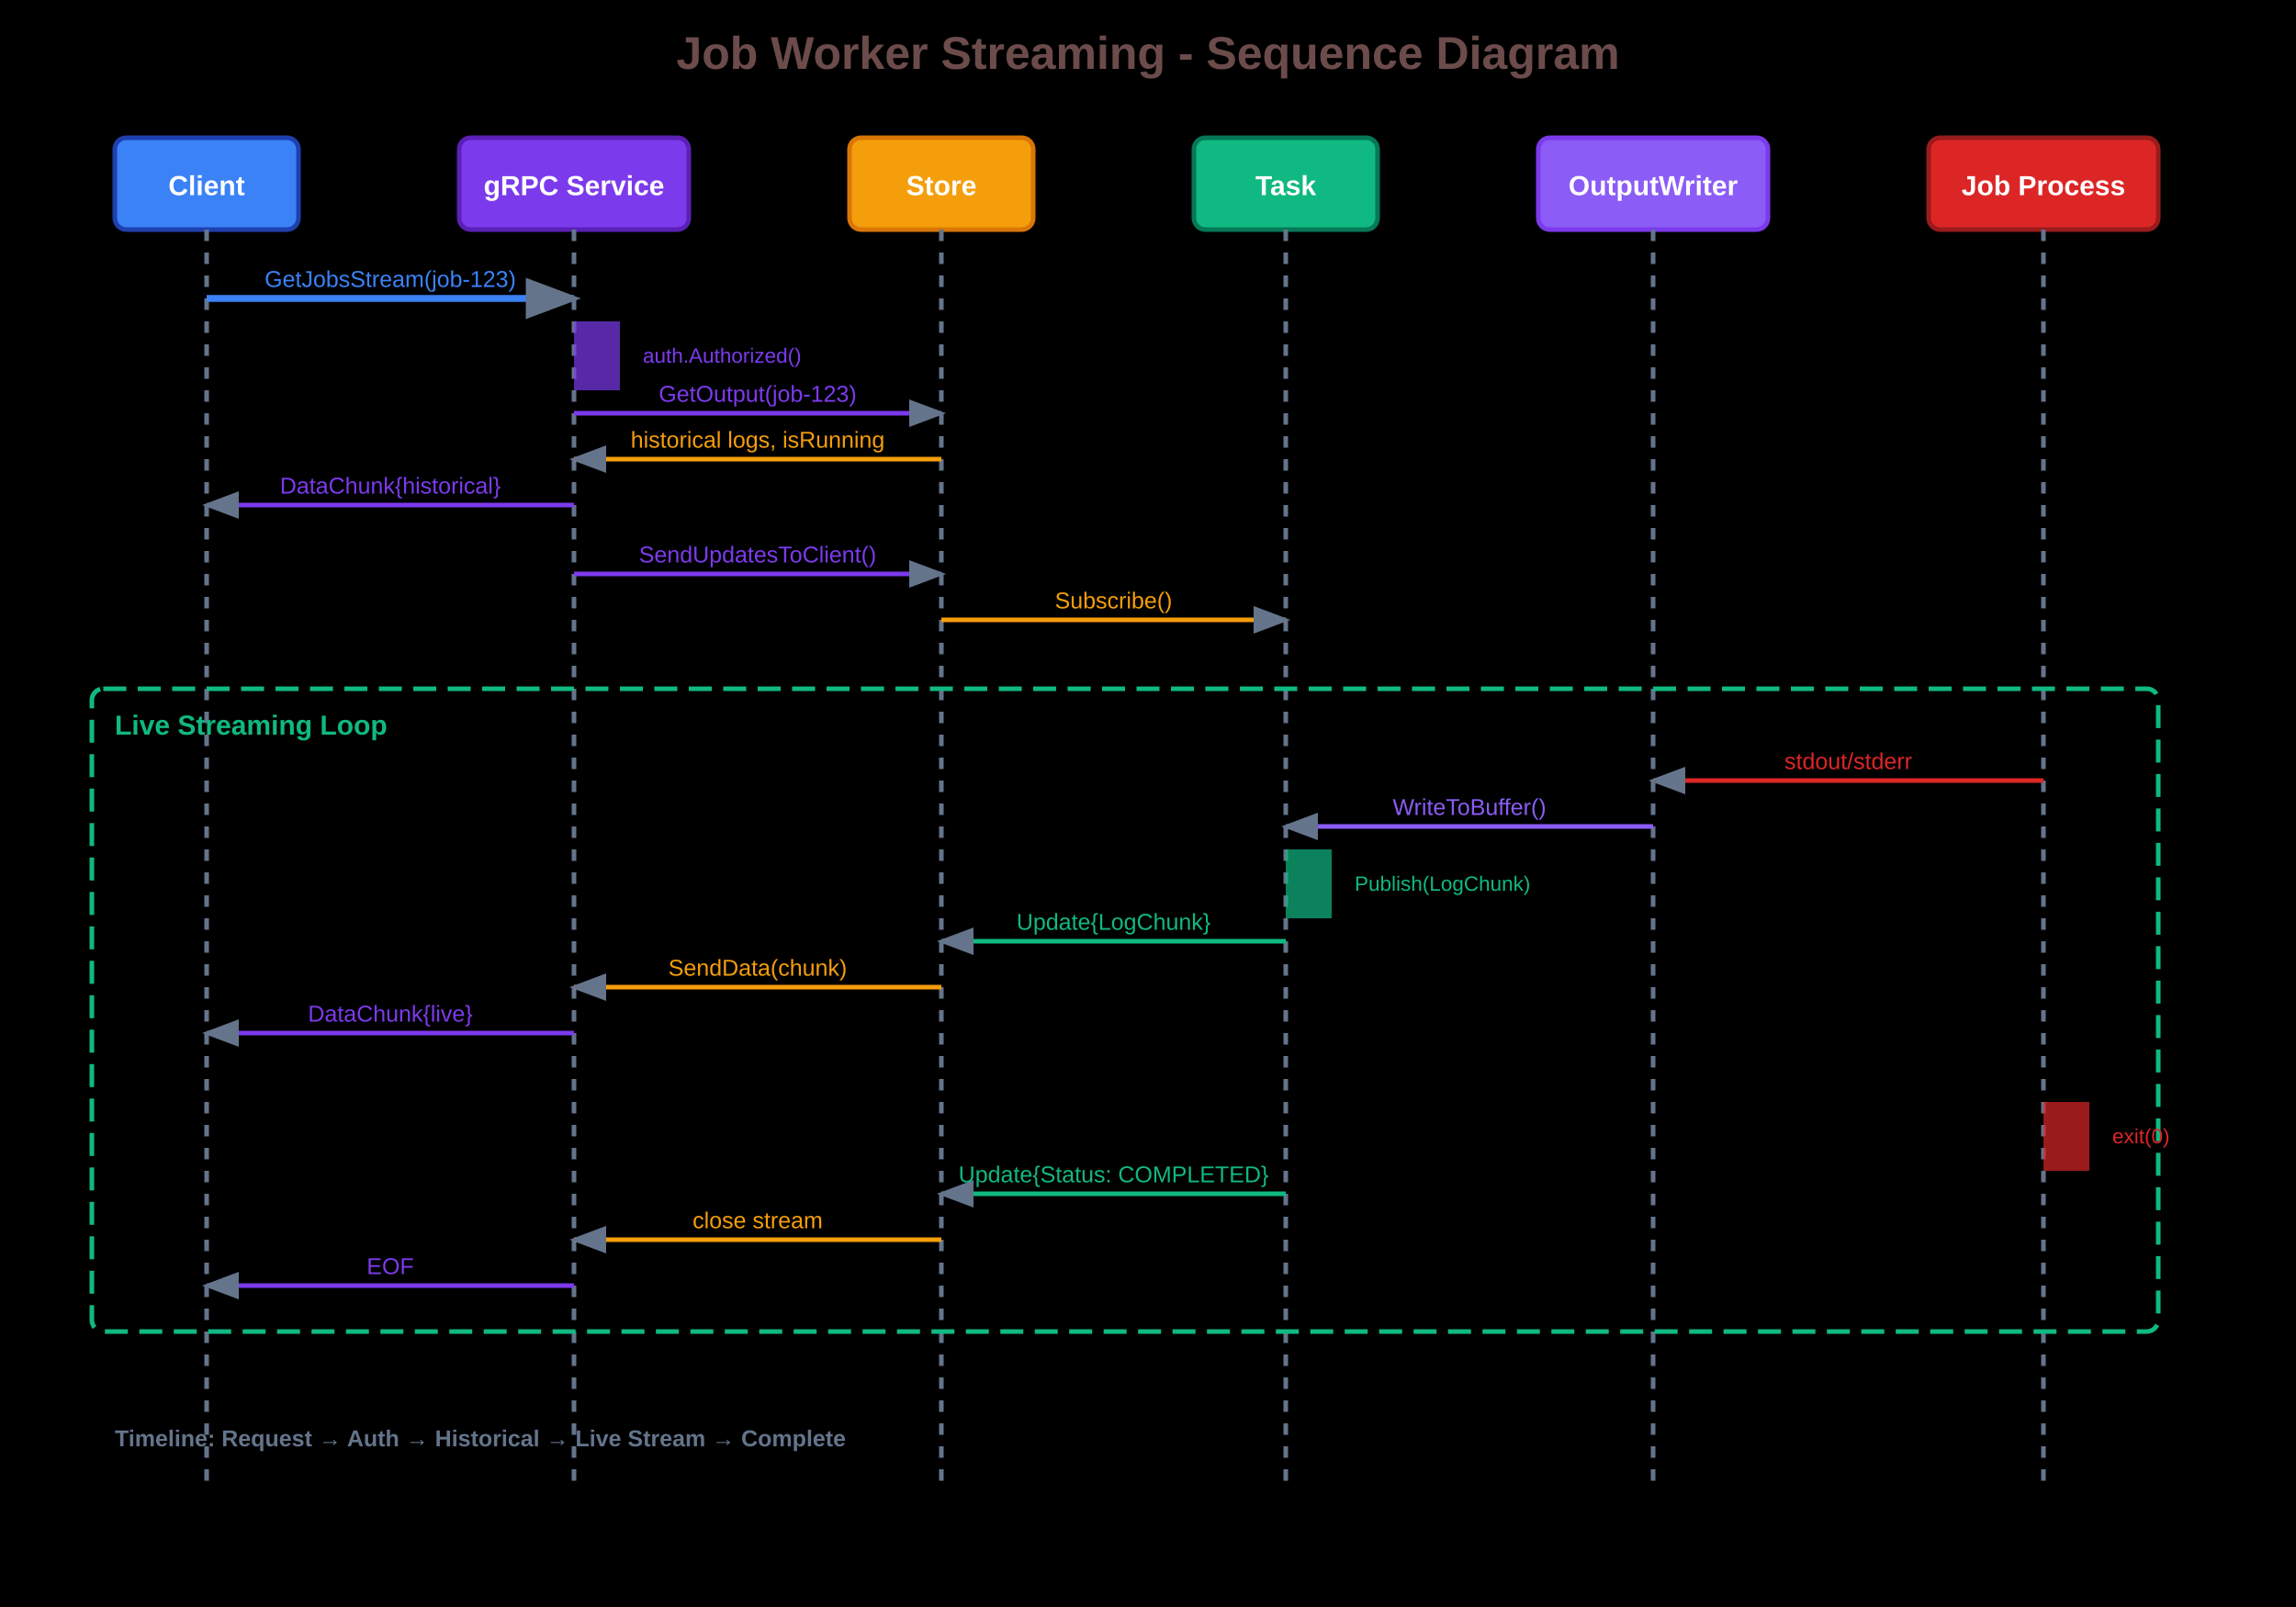
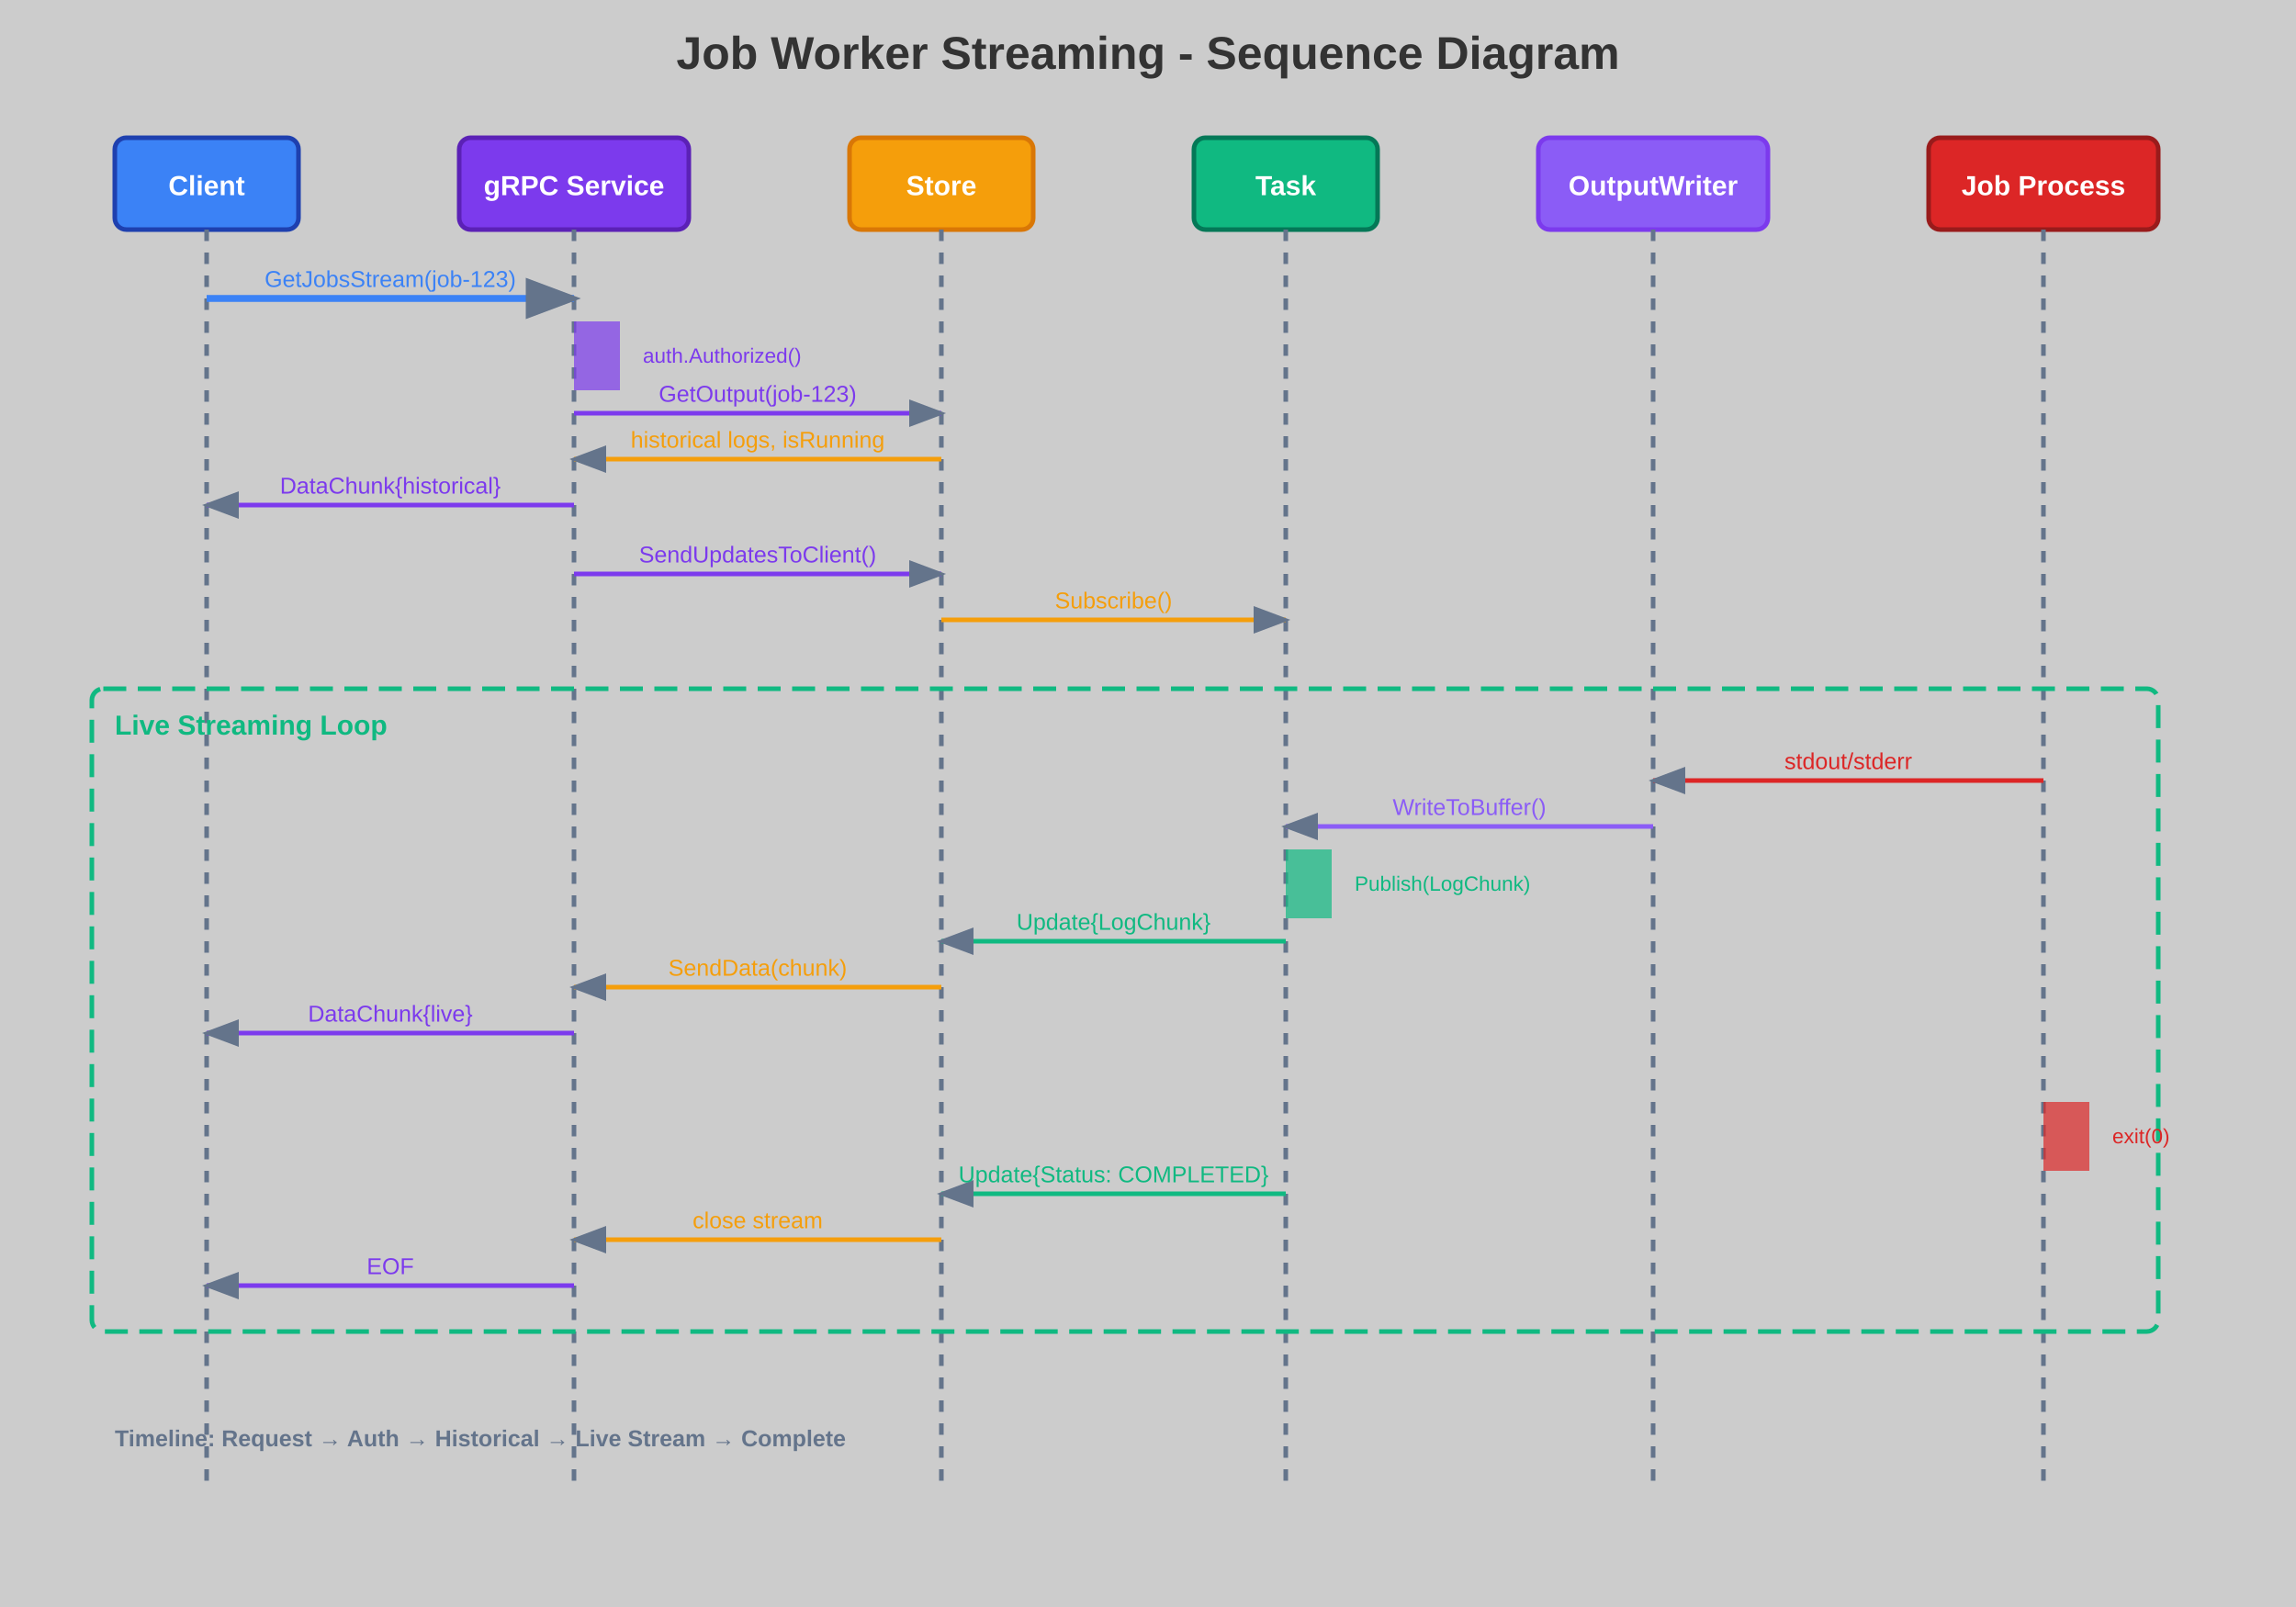
<svg xmlns="http://www.w3.org/2000/svg" viewBox="0 0 1000 700">
-   <rect width="1000" height="700" />
-   <text x="500" y="30" text-anchor="middle" font-family="Arial, sans-serif" font-size="20" font-weight="bold" fill="#6c4b4b">
+   <rect width="1000" height="700" fill="#ccc" />
+   <text x="500" y="30" text-anchor="middle" font-family="Arial, sans-serif" font-size="20" font-weight="bold" fill="#333">
        Job Worker Streaming - Sequence Diagram
    </text>
  <g id="actors">
    <rect x="50" y="60" width="80" height="40" rx="5" fill="#3b82f6" stroke="#1e40af" stroke-width="2" />
    <text x="90" y="85" text-anchor="middle" font-family="Arial, sans-serif" font-size="12" font-weight="bold" fill="white">
            Client
        </text>
    <rect x="200" y="60" width="100" height="40" rx="5" fill="#7c3aed" stroke="#5b21b6" stroke-width="2" />
    <text x="250" y="85" text-anchor="middle" font-family="Arial, sans-serif" font-size="12" font-weight="bold" fill="white">
            gRPC Service
        </text>
    <rect x="370" y="60" width="80" height="40" rx="5" fill="#f59e0b" stroke="#d97706" stroke-width="2" />
    <text x="410" y="85" text-anchor="middle" font-family="Arial, sans-serif" font-size="12" font-weight="bold" fill="white">
            Store
        </text>
    <rect x="520" y="60" width="80" height="40" rx="5" fill="#10b981" stroke="#047857" stroke-width="2" />
    <text x="560" y="85" text-anchor="middle" font-family="Arial, sans-serif" font-size="12" font-weight="bold" fill="white">
            Task
        </text>
    <rect x="670" y="60" width="100" height="40" rx="5" fill="#8b5cf6" stroke="#7c3aed" stroke-width="2" />
    <text x="720" y="85" text-anchor="middle" font-family="Arial, sans-serif" font-size="12" font-weight="bold" fill="white">
            OutputWriter
        </text>
    <rect x="840" y="60" width="100" height="40" rx="5" fill="#dc2626" stroke="#991b1b" stroke-width="2" />
    <text x="890" y="85" text-anchor="middle" font-family="Arial, sans-serif" font-size="12" font-weight="bold" fill="white">
            Job Process
        </text>
  </g>
  <g id="lifelines">
    <line x1="90" y1="100" x2="90" y2="650" stroke="#64748b" stroke-width="2" stroke-dasharray="5,5" />
    <line x1="250" y1="100" x2="250" y2="650" stroke="#64748b" stroke-width="2" stroke-dasharray="5,5" />
    <line x1="410" y1="100" x2="410" y2="650" stroke="#64748b" stroke-width="2" stroke-dasharray="5,5" />
    <line x1="560" y1="100" x2="560" y2="650" stroke="#64748b" stroke-width="2" stroke-dasharray="5,5" />
    <line x1="720" y1="100" x2="720" y2="650" stroke="#64748b" stroke-width="2" stroke-dasharray="5,5" />
    <line x1="890" y1="100" x2="890" y2="650" stroke="#64748b" stroke-width="2" stroke-dasharray="5,5" />
  </g>
  <g id="interactions">
    <line x1="90" y1="130" x2="250" y2="130" stroke="#3b82f6" stroke-width="3" marker-end="url(#arrowhead)" />
    <text x="170" y="125" text-anchor="middle" font-family="Arial, sans-serif" font-size="10" fill="#3b82f6">
            GetJobsStream(job-123)
        </text>
    <rect x="250" y="140" width="20" height="30" fill="#7c3aed" opacity="0.7" />
    <text x="280" y="158" font-family="Arial, sans-serif" font-size="9" fill="#7c3aed">
            auth.Authorized()
        </text>
    <line x1="250" y1="180" x2="410" y2="180" stroke="#7c3aed" stroke-width="2" marker-end="url(#arrowhead)" />
    <text x="330" y="175" text-anchor="middle" font-family="Arial, sans-serif" font-size="10" fill="#7c3aed">
            GetOutput(job-123)
        </text>
    <line x1="410" y1="200" x2="250" y2="200" stroke="#f59e0b" stroke-width="2" marker-end="url(#arrowhead)" />
    <text x="330" y="195" text-anchor="middle" font-family="Arial, sans-serif" font-size="10" fill="#f59e0b">
            historical logs, isRunning
        </text>
    <line x1="250" y1="220" x2="90" y2="220" stroke="#7c3aed" stroke-width="2" marker-end="url(#arrowhead)" />
    <text x="170" y="215" text-anchor="middle" font-family="Arial, sans-serif" font-size="10" fill="#7c3aed">
            DataChunk{historical}
        </text>
    <line x1="250" y1="250" x2="410" y2="250" stroke="#7c3aed" stroke-width="2" marker-end="url(#arrowhead)" />
    <text x="330" y="245" text-anchor="middle" font-family="Arial, sans-serif" font-size="10" fill="#7c3aed">
            SendUpdatesToClient()
        </text>
    <line x1="410" y1="270" x2="560" y2="270" stroke="#f59e0b" stroke-width="2" marker-end="url(#arrowhead)" />
    <text x="485" y="265" text-anchor="middle" font-family="Arial, sans-serif" font-size="10" fill="#f59e0b">
            Subscribe()
        </text>
    <rect x="40" y="300" width="900" height="280" rx="5" fill="none" stroke="#10b981" stroke-width="2" stroke-dasharray="10,5" />
    <text x="50" y="320" font-family="Arial, sans-serif" font-size="12" font-weight="bold" fill="#10b981">
            Live Streaming Loop
        </text>
    <line x1="890" y1="340" x2="720" y2="340" stroke="#dc2626" stroke-width="2" marker-end="url(#arrowhead)" />
    <text x="805" y="335" text-anchor="middle" font-family="Arial, sans-serif" font-size="10" fill="#dc2626">
            stdout/stderr
        </text>
    <line x1="720" y1="360" x2="560" y2="360" stroke="#8b5cf6" stroke-width="2" marker-end="url(#arrowhead)" />
    <text x="640" y="355" text-anchor="middle" font-family="Arial, sans-serif" font-size="10" fill="#8b5cf6">
            WriteToBuffer()
        </text>
    <rect x="560" y="370" width="20" height="30" fill="#10b981" opacity="0.7" />
    <text x="590" y="388" font-family="Arial, sans-serif" font-size="9" fill="#10b981">
            Publish(LogChunk)
        </text>
    <line x1="560" y1="410" x2="410" y2="410" stroke="#10b981" stroke-width="2" marker-end="url(#arrowhead)" />
    <text x="485" y="405" text-anchor="middle" font-family="Arial, sans-serif" font-size="10" fill="#10b981">
            Update{LogChunk}
        </text>
    <line x1="410" y1="430" x2="250" y2="430" stroke="#f59e0b" stroke-width="2" marker-end="url(#arrowhead)" />
    <text x="330" y="425" text-anchor="middle" font-family="Arial, sans-serif" font-size="10" fill="#f59e0b">
            SendData(chunk)
        </text>
    <line x1="250" y1="450" x2="90" y2="450" stroke="#7c3aed" stroke-width="2" marker-end="url(#arrowhead)" />
    <text x="170" y="445" text-anchor="middle" font-family="Arial, sans-serif" font-size="10" fill="#7c3aed">
            DataChunk{live}
        </text>
    <rect x="890" y="480" width="20" height="30" fill="#dc2626" opacity="0.7" />
    <text x="920" y="498" font-family="Arial, sans-serif" font-size="9" fill="#dc2626">
            exit(0)
        </text>
    <line x1="560" y1="520" x2="410" y2="520" stroke="#10b981" stroke-width="2" marker-end="url(#arrowhead)" />
    <text x="485" y="515" text-anchor="middle" font-family="Arial, sans-serif" font-size="10" fill="#10b981">
            Update{Status: COMPLETED}
        </text>
    <line x1="410" y1="540" x2="250" y2="540" stroke="#f59e0b" stroke-width="2" marker-end="url(#arrowhead)" />
    <text x="330" y="535" text-anchor="middle" font-family="Arial, sans-serif" font-size="10" fill="#f59e0b">
            close stream
        </text>
    <line x1="250" y1="560" x2="90" y2="560" stroke="#7c3aed" stroke-width="2" marker-end="url(#arrowhead)" />
    <text x="170" y="555" text-anchor="middle" font-family="Arial, sans-serif" font-size="10" fill="#7c3aed">
            EOF
        </text>
  </g>
  <g id="timeline">
    <text x="50" y="630" font-family="Arial, sans-serif" font-size="10" font-weight="bold" fill="#64748b">
            Timeline: Request → Auth → Historical → Live Stream → Complete
        </text>
  </g>
  <defs>
    <marker id="arrowhead" markerWidth="8" markerHeight="6" refX="7" refY="3" orient="auto">
      <polygon points="0 0, 8 3, 0 6" fill="#64748b" />
    </marker>
  </defs>
</svg>
